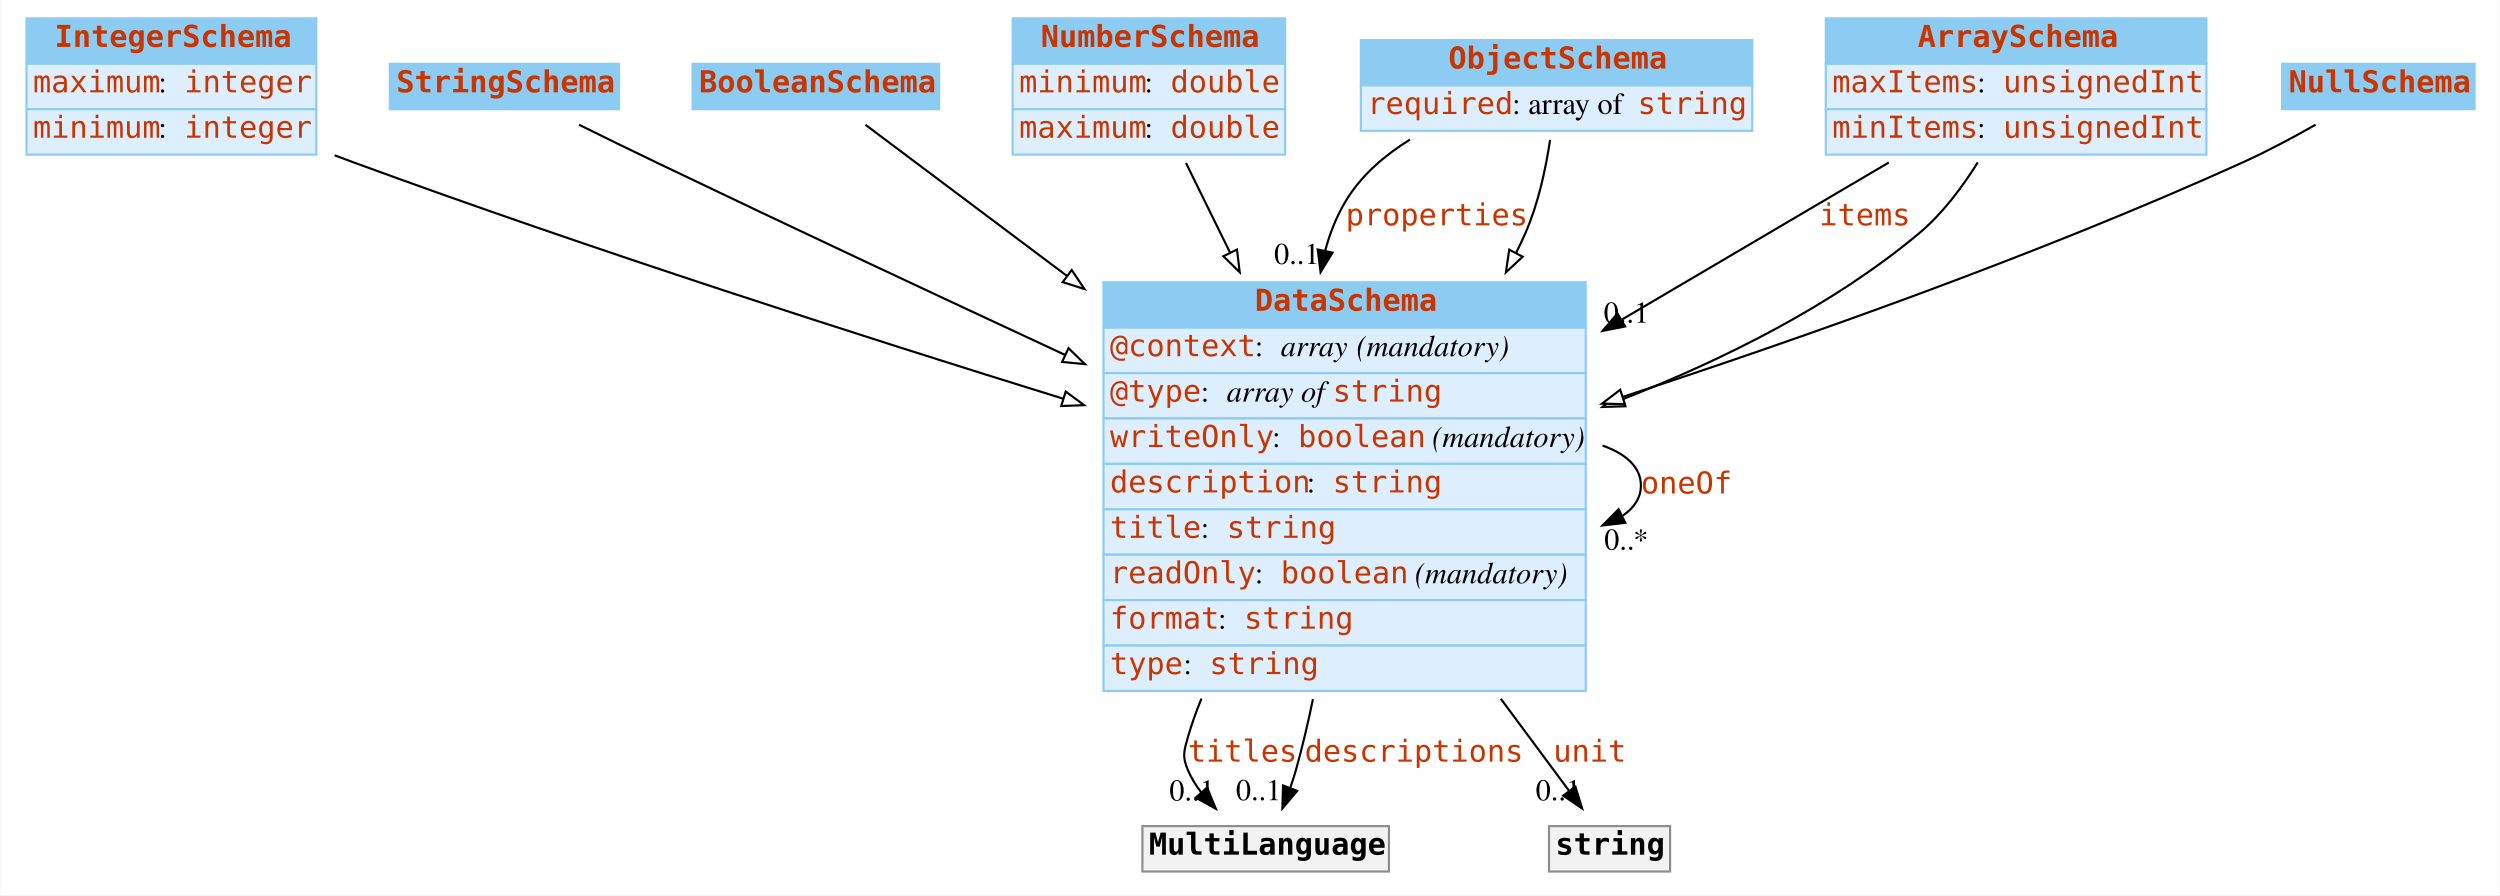
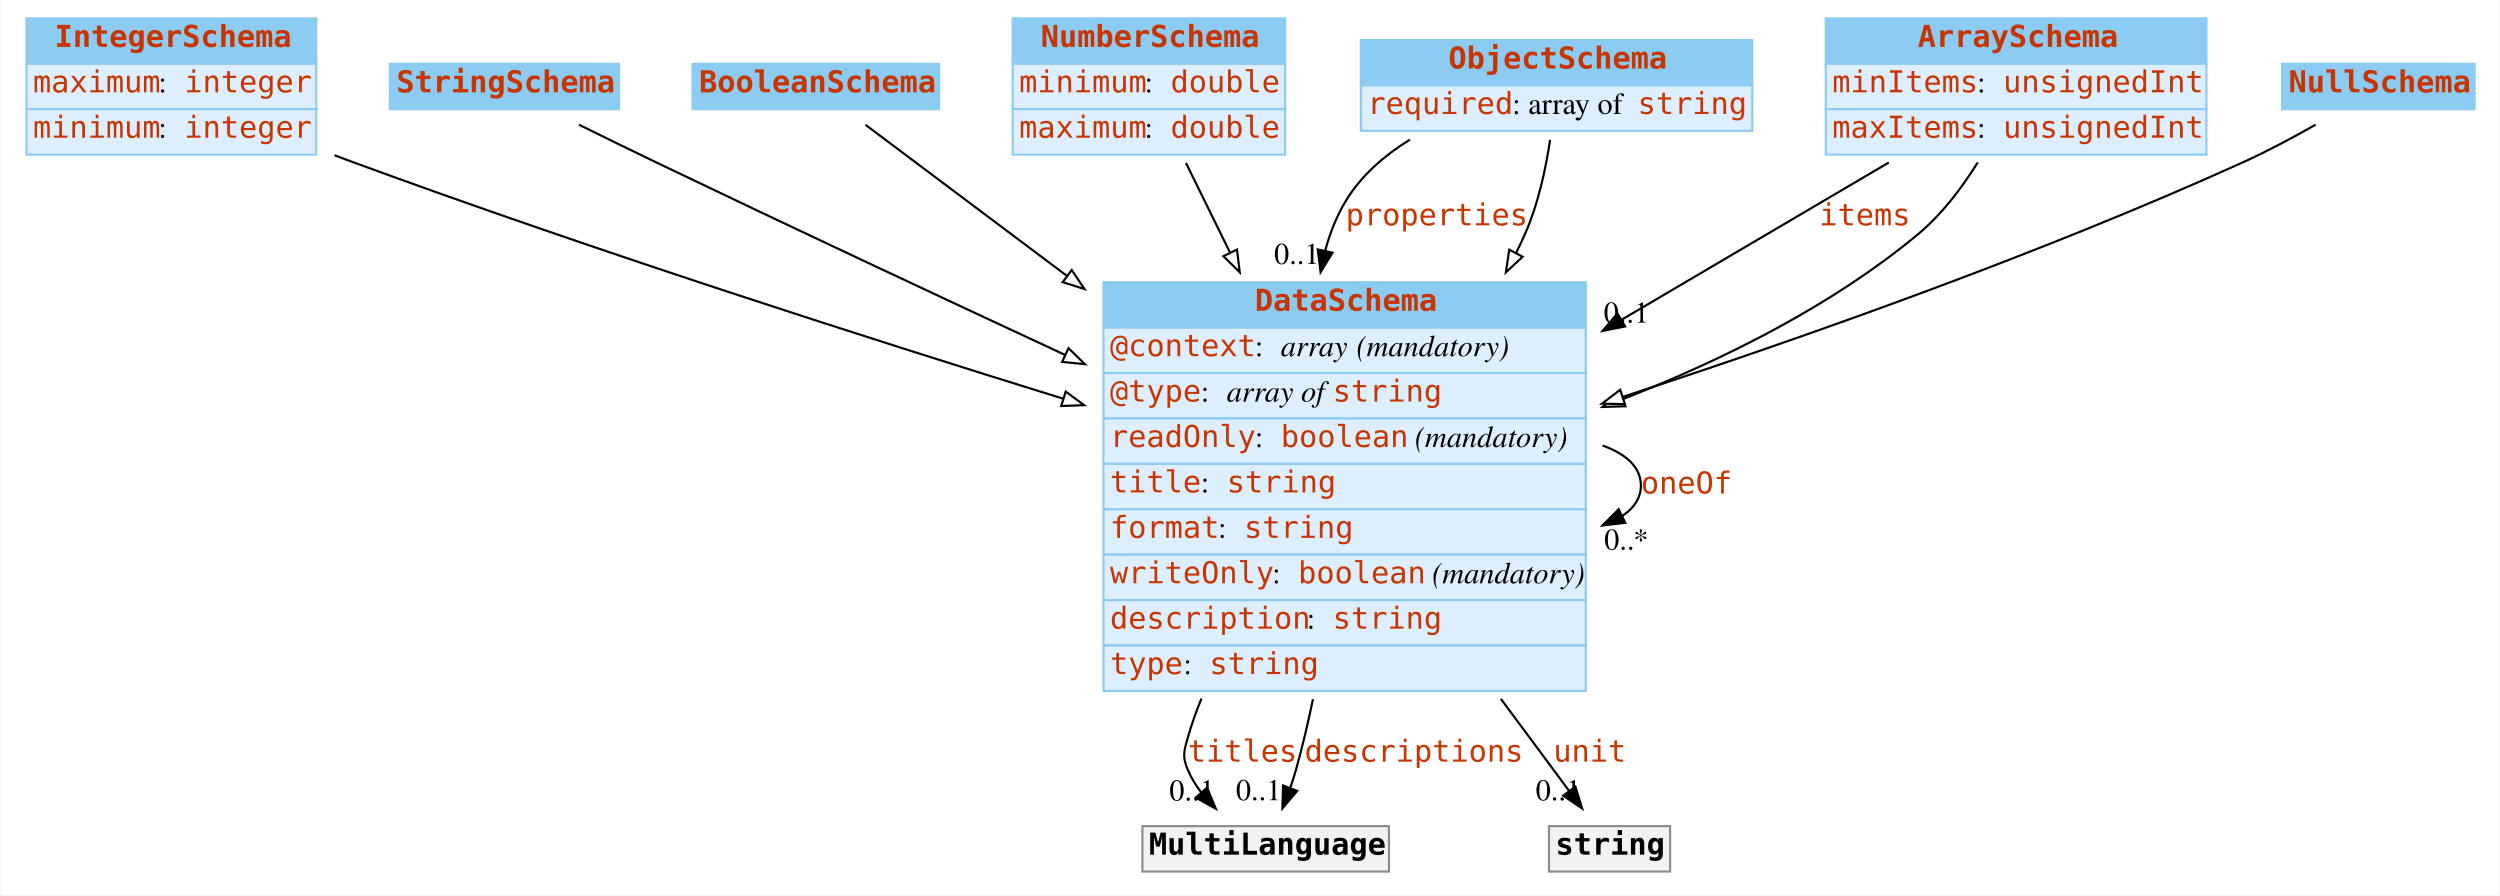
<svg xmlns="http://www.w3.org/2000/svg" width="1156pt" height="414pt" viewBox="0.00 0.00 1155.50 414.00">
  <g id="graph0" class="graph" transform="scale(1 1) rotate(0) translate(4 410)">
    <polygon fill="white" stroke="none" points="-4,4 -4,-410 1151.5,-410 1151.5,4 -4,4" />
    <g id="node1" class="node">
      <polygon fill="#8ccbf2" stroke="none" points="8,-380.5 8,-401.5 142,-401.5 142,-380.5 8,-380.5" />
      <polygon fill="none" stroke="#8ccbf2" points="8,-380.5 8,-401.5 142,-401.5 142,-380.5 8,-380.5" />
      <text text-anchor="start" x="21" y="-388.3" font-family="mono" font-weight="bold" font-size="14.00" fill="#c83500">IntegerSchema</text>
      <polygon fill="#ddeeff" stroke="none" points="8,-359.5 8,-380.5 142,-380.5 142,-359.5 8,-359.5" />
      <polygon fill="none" stroke="#8ccbf2" points="8,-359.5 8,-380.5 142,-380.5 142,-359.5 8,-359.5" />
      <text text-anchor="start" x="11" y="-367.3" font-family="mono" font-size="14.00" fill="#c83500">maximum</text>
      <text text-anchor="start" x="69" y="-367.3" font-family="Times,serif" font-size="14.00"> : </text>
      <text text-anchor="start" x="81" y="-367.3" font-family="mono" font-size="14.00" fill="#c83500">integer</text>
      <polygon fill="#ddeeff" stroke="none" points="8,-338.5 8,-359.5 142,-359.5 142,-338.5 8,-338.5" />
      <polygon fill="none" stroke="#8ccbf2" points="8,-338.5 8,-359.5 142,-359.5 142,-338.5 8,-338.5" />
      <text text-anchor="start" x="11" y="-346.3" font-family="mono" font-size="14.00" fill="#c83500">minimum</text>
      <text text-anchor="start" x="69" y="-346.3" font-family="Times,serif" font-size="14.00"> : </text>
      <text text-anchor="start" x="81" y="-346.3" font-family="mono" font-size="14.00" fill="#c83500">integer</text>
    </g>
    <g id="node8" class="node">
      <polygon fill="#8ccbf2" stroke="none" points="506,-258.5 506,-279.5 729,-279.5 729,-258.5 506,-258.5" />
      <polygon fill="none" stroke="#8ccbf2" points="506,-258.5 506,-279.5 729,-279.5 729,-258.5 506,-258.5" />
      <text text-anchor="start" x="576" y="-266.3" font-family="mono" font-weight="bold" font-size="14.00" fill="#c83500">DataSchema</text>
      <polygon fill="#ddeeff" stroke="none" points="506,-237.5 506,-258.5 729,-258.5 729,-237.5 506,-237.5" />
      <polygon fill="none" stroke="#8ccbf2" points="506,-237.5 506,-258.5 729,-258.5 729,-237.5 506,-237.5" />
      <text text-anchor="start" x="509" y="-245.3" font-family="mono" font-size="14.00" fill="#c83500">@context</text>
      <text text-anchor="start" x="576" y="-245.3" font-family="Times,serif" font-size="14.00"> : </text>
      <text text-anchor="start" x="588" y="-245.3" font-family="Times,serif" font-style="italic" font-size="14.00">array</text>
      <text text-anchor="start" x="619" y="-245.3" font-family="Times,serif" font-size="14.00"> </text>
      <text text-anchor="start" x="623" y="-245.3" font-family="Times,serif" font-style="italic" font-size="14.00">(mandatory)</text>
      <polygon fill="#ddeeff" stroke="none" points="506,-216.5 506,-237.5 729,-237.5 729,-216.5 506,-216.5" />
      <polygon fill="none" stroke="#8ccbf2" points="506,-216.5 506,-237.5 729,-237.5 729,-216.5 506,-216.5" />
      <text text-anchor="start" x="509" y="-224.3" font-family="mono" font-size="14.00" fill="#c83500">@type</text>
      <text text-anchor="start" x="551" y="-224.3" font-family="Times,serif" font-size="14.00"> : </text>
      <text text-anchor="start" x="563" y="-224.3" font-family="Times,serif" font-style="italic" font-size="14.00">array of </text>
      <text text-anchor="start" x="612" y="-224.3" font-family="mono" font-size="14.00" fill="#c83500">string</text>
      <polygon fill="#ddeeff" stroke="none" points="506,-195.5 506,-216.5 729,-216.5 729,-195.5 506,-195.5" />
      <polygon fill="none" stroke="#8ccbf2" points="506,-195.5 506,-216.5 729,-216.5 729,-195.5 506,-195.5" />
-       <text text-anchor="start" x="509" y="-203.3" font-family="mono" font-size="14.00" fill="#c83500">writeOnly</text>
-       <text text-anchor="start" x="584" y="-203.3" font-family="Times,serif" font-size="14.00"> : </text>
-       <text text-anchor="start" x="596" y="-203.3" font-family="mono" font-size="14.00" fill="#c83500">boolean</text>
-       <text text-anchor="start" x="654" y="-203.3" font-family="Times,serif" font-size="14.00"> </text>
-       <text text-anchor="start" x="658" y="-203.3" font-family="Times,serif" font-style="italic" font-size="14.00">(mandatory)</text>
+       <text text-anchor="start" x="509" y="-203.3" font-family="mono" font-size="14.00" fill="#c83500">readOnly</text>
+       <text text-anchor="start" x="576" y="-203.3" font-family="Times,serif" font-size="14.00"> : </text>
+       <text text-anchor="start" x="588" y="-203.3" font-family="mono" font-size="14.00" fill="#c83500">boolean</text>
+       <text text-anchor="start" x="646" y="-203.3" font-family="Times,serif" font-size="14.00"> </text>
+       <text text-anchor="start" x="650" y="-203.3" font-family="Times,serif" font-style="italic" font-size="14.00">(mandatory)</text>
      <polygon fill="#ddeeff" stroke="none" points="506,-174.5 506,-195.5 729,-195.5 729,-174.5 506,-174.5" />
      <polygon fill="none" stroke="#8ccbf2" points="506,-174.5 506,-195.5 729,-195.5 729,-174.5 506,-174.5" />
-       <text text-anchor="start" x="509" y="-182.3" font-family="mono" font-size="14.00" fill="#c83500">description</text>
-       <text text-anchor="start" x="600" y="-182.3" font-family="Times,serif" font-size="14.00"> : </text>
-       <text text-anchor="start" x="612" y="-182.3" font-family="mono" font-size="14.00" fill="#c83500">string</text>
+       <text text-anchor="start" x="509" y="-182.3" font-family="mono" font-size="14.00" fill="#c83500">title</text>
+       <text text-anchor="start" x="551" y="-182.3" font-family="Times,serif" font-size="14.00"> : </text>
+       <text text-anchor="start" x="563" y="-182.3" font-family="mono" font-size="14.00" fill="#c83500">string</text>
      <polygon fill="#ddeeff" stroke="none" points="506,-153.5 506,-174.5 729,-174.5 729,-153.5 506,-153.5" />
      <polygon fill="none" stroke="#8ccbf2" points="506,-153.5 506,-174.5 729,-174.5 729,-153.5 506,-153.5" />
-       <text text-anchor="start" x="509" y="-161.3" font-family="mono" font-size="14.00" fill="#c83500">title</text>
-       <text text-anchor="start" x="551" y="-161.3" font-family="Times,serif" font-size="14.00"> : </text>
-       <text text-anchor="start" x="563" y="-161.3" font-family="mono" font-size="14.00" fill="#c83500">string</text>
+       <text text-anchor="start" x="509" y="-161.3" font-family="mono" font-size="14.00" fill="#c83500">format</text>
+       <text text-anchor="start" x="559" y="-161.3" font-family="Times,serif" font-size="14.00"> : </text>
+       <text text-anchor="start" x="571" y="-161.3" font-family="mono" font-size="14.00" fill="#c83500">string</text>
      <polygon fill="#ddeeff" stroke="none" points="506,-132.5 506,-153.5 729,-153.5 729,-132.5 506,-132.5" />
      <polygon fill="none" stroke="#8ccbf2" points="506,-132.5 506,-153.5 729,-153.5 729,-132.5 506,-132.5" />
-       <text text-anchor="start" x="509" y="-140.3" font-family="mono" font-size="14.00" fill="#c83500">readOnly</text>
-       <text text-anchor="start" x="576" y="-140.3" font-family="Times,serif" font-size="14.00"> : </text>
-       <text text-anchor="start" x="588" y="-140.3" font-family="mono" font-size="14.00" fill="#c83500">boolean</text>
-       <text text-anchor="start" x="646" y="-140.3" font-family="Times,serif" font-size="14.00"> </text>
-       <text text-anchor="start" x="650" y="-140.3" font-family="Times,serif" font-style="italic" font-size="14.00">(mandatory)</text>
+       <text text-anchor="start" x="509" y="-140.3" font-family="mono" font-size="14.00" fill="#c83500">writeOnly</text>
+       <text text-anchor="start" x="584" y="-140.3" font-family="Times,serif" font-size="14.00"> : </text>
+       <text text-anchor="start" x="596" y="-140.3" font-family="mono" font-size="14.00" fill="#c83500">boolean</text>
+       <text text-anchor="start" x="654" y="-140.3" font-family="Times,serif" font-size="14.00"> </text>
+       <text text-anchor="start" x="658" y="-140.3" font-family="Times,serif" font-style="italic" font-size="14.00">(mandatory)</text>
      <polygon fill="#ddeeff" stroke="none" points="506,-111.5 506,-132.5 729,-132.5 729,-111.5 506,-111.5" />
      <polygon fill="none" stroke="#8ccbf2" points="506,-111.5 506,-132.5 729,-132.5 729,-111.5 506,-111.5" />
-       <text text-anchor="start" x="509" y="-119.3" font-family="mono" font-size="14.00" fill="#c83500">format</text>
-       <text text-anchor="start" x="559" y="-119.3" font-family="Times,serif" font-size="14.00"> : </text>
-       <text text-anchor="start" x="571" y="-119.3" font-family="mono" font-size="14.00" fill="#c83500">string</text>
+       <text text-anchor="start" x="509" y="-119.3" font-family="mono" font-size="14.00" fill="#c83500">description</text>
+       <text text-anchor="start" x="600" y="-119.3" font-family="Times,serif" font-size="14.00"> : </text>
+       <text text-anchor="start" x="612" y="-119.3" font-family="mono" font-size="14.00" fill="#c83500">string</text>
      <polygon fill="#ddeeff" stroke="none" points="506,-90.5 506,-111.5 729,-111.5 729,-90.5 506,-90.5" />
      <polygon fill="none" stroke="#8ccbf2" points="506,-90.5 506,-111.5 729,-111.5 729,-90.5 506,-90.5" />
      <text text-anchor="start" x="509" y="-98.3" font-family="mono" font-size="14.00" fill="#c83500">type</text>
      <text text-anchor="start" x="543" y="-98.3" font-family="Times,serif" font-size="14.00"> : </text>
      <text text-anchor="start" x="555" y="-98.3" font-family="mono" font-size="14.00" fill="#c83500">string</text>
    </g>
    <g id="edge7" class="edge">
      <path fill="none" stroke="black" d="M150.45,-338.195C153.33,-337.1 156.188,-336.032 159,-335 268.709,-294.751 395.182,-254.175 487.391,-225.633" />
      <polygon fill="white" stroke="black" points="488.529,-228.945 497.05,-222.648 486.462,-222.257 488.529,-228.945" />
    </g>
    <g id="node2" class="node">
      <polygon fill="#8ccbf2" stroke="none" points="176,-359.5 176,-380.5 282,-380.5 282,-359.5 176,-359.5" />
      <polygon fill="none" stroke="#8ccbf2" points="176,-359.5 176,-380.5 282,-380.5 282,-359.5 176,-359.5" />
      <text text-anchor="start" x="179" y="-367.3" font-family="mono" font-weight="bold" font-size="14.00" fill="#c83500">StringSchema</text>
    </g>
    <g id="edge13" class="edge">
      <path fill="none" stroke="black" d="M263.466,-352.334C274.764,-346.755 287.396,-340.568 299,-335 361.052,-305.224 430.256,-272.813 488.22,-245.889" />
      <polygon fill="white" stroke="black" points="489.827,-249.002 497.424,-241.617 486.88,-242.653 489.827,-249.002" />
    </g>
    <g id="node3" class="node">
      <polygon fill="#8ccbf2" stroke="none" points="316,-359.5 316,-380.5 430,-380.5 430,-359.5 316,-359.5" />
      <polygon fill="none" stroke="#8ccbf2" points="316,-359.5 316,-380.5 430,-380.5 430,-359.5 316,-359.5" />
      <text text-anchor="start" x="319" y="-367.3" font-family="mono" font-weight="bold" font-size="14.00" fill="#c83500">BooleanSchema</text>
    </g>
-     <g id="edge11" class="edge">
+     <g id="edge9" class="edge">
      <path fill="none" stroke="black" d="M395.955,-352.284C418.013,-335.74 453.203,-309.348 489.077,-282.442" />
      <polygon fill="white" stroke="black" points="491.323,-285.133 497.223,-276.333 487.123,-279.533 491.323,-285.133" />
    </g>
    <g id="node4" class="node">
      <polygon fill="#8ccbf2" stroke="none" points="464,-380.5 464,-401.5 590,-401.5 590,-380.5 464,-380.5" />
      <polygon fill="none" stroke="#8ccbf2" points="464,-380.5 464,-401.5 590,-401.5 590,-380.5 464,-380.5" />
      <text text-anchor="start" x="477" y="-388.3" font-family="mono" font-weight="bold" font-size="14.00" fill="#c83500">NumberSchema</text>
      <polygon fill="#ddeeff" stroke="none" points="464,-359.5 464,-380.5 590,-380.5 590,-359.5 464,-359.5" />
      <polygon fill="none" stroke="#8ccbf2" points="464,-359.5 464,-380.5 590,-380.5 590,-359.5 464,-359.5" />
      <text text-anchor="start" x="467" y="-367.3" font-family="mono" font-size="14.00" fill="#c83500">minimum</text>
      <text text-anchor="start" x="525" y="-367.3" font-family="Times,serif" font-size="14.00"> : </text>
      <text text-anchor="start" x="537" y="-367.3" font-family="mono" font-size="14.00" fill="#c83500">double</text>
      <polygon fill="#ddeeff" stroke="none" points="464,-338.5 464,-359.5 590,-359.5 590,-338.5 464,-338.5" />
      <polygon fill="none" stroke="#8ccbf2" points="464,-338.5 464,-359.5 590,-359.5 590,-338.5 464,-338.5" />
      <text text-anchor="start" x="467" y="-346.3" font-family="mono" font-size="14.00" fill="#c83500">maximum</text>
      <text text-anchor="start" x="525" y="-346.3" font-family="Times,serif" font-size="14.00"> : </text>
      <text text-anchor="start" x="537" y="-346.3" font-family="mono" font-size="14.00" fill="#c83500">double</text>
    </g>
-     <g id="edge10" class="edge">
+     <g id="edge12" class="edge">
      <path fill="none" stroke="black" d="M544.14,-334.648C550.095,-322.539 557.124,-308.248 564.426,-293.4" />
      <polygon fill="white" stroke="black" points="567.729,-294.616 569.001,-284.098 561.447,-291.527 567.729,-294.616" />
    </g>
    <g id="node5" class="node">
      <polygon fill="#8ccbf2" stroke="none" points="625,-370.5 625,-391.5 806,-391.5 806,-370.5 625,-370.5" />
      <polygon fill="none" stroke="#8ccbf2" points="625,-370.5 625,-391.5 806,-391.5 806,-370.5 625,-370.5" />
      <text text-anchor="start" x="665.5" y="-378.3" font-family="mono" font-weight="bold" font-size="14.00" fill="#c83500">ObjectSchema</text>
      <polygon fill="#ddeeff" stroke="none" points="625,-349.5 625,-370.5 806,-370.5 806,-349.5 625,-349.5" />
      <polygon fill="none" stroke="#8ccbf2" points="625,-349.5 625,-370.5 806,-370.5 806,-349.5 625,-349.5" />
      <text text-anchor="start" x="628" y="-357.3" font-family="mono" font-size="14.00" fill="#c83500">required</text>
      <text text-anchor="start" x="695" y="-357.3" font-family="Times,serif" font-size="14.00"> : array of </text>
      <text text-anchor="start" x="753" y="-357.3" font-family="mono" font-size="14.00" fill="#c83500">string</text>
    </g>
    <g id="edge1" class="edge">
      <path fill="none" stroke="black" d="M647.71,-345.436C635.883,-338.14 625.102,-328.817 618,-317 613.727,-309.89 610.655,-302.144 608.529,-294.09" />
      <polygon fill="black" stroke="black" points="611.913,-293.176 606.388,-284.135 605.069,-294.648 611.913,-293.176" />
      <text text-anchor="start" x="618" y="-305.8" font-family="mono" font-size="14.00" fill="#c83500">properties</text>
      <text text-anchor="middle" x="595.388" y="-287.935" font-family="Times,serif" font-size="14.00">0..1</text>
    </g>
-     <g id="edge9" class="edge">
+     <g id="edge11" class="edge">
      <path fill="none" stroke="black" d="M712.51,-345.311C710.534,-332.094 707.054,-315.68 701,-302 699.67,-298.996 698.254,-295.993 696.762,-293" />
      <polygon fill="white" stroke="black" points="699.817,-291.289 692.075,-284.057 693.617,-294.539 699.817,-291.289" />
    </g>
    <g id="node6" class="node">
      <polygon fill="#8ccbf2" stroke="none" points="840,-380.5 840,-401.5 1016,-401.5 1016,-380.5 840,-380.5" />
      <polygon fill="none" stroke="#8ccbf2" points="840,-380.5 840,-401.5 1016,-401.5 1016,-380.5 840,-380.5" />
      <text text-anchor="start" x="882.5" y="-388.3" font-family="mono" font-weight="bold" font-size="14.00" fill="#c83500">ArraySchema</text>
      <polygon fill="#ddeeff" stroke="none" points="840,-359.5 840,-380.5 1016,-380.5 1016,-359.5 840,-359.5" />
      <polygon fill="none" stroke="#8ccbf2" points="840,-359.5 840,-380.5 1016,-380.5 1016,-359.5 840,-359.5" />
-       <text text-anchor="start" x="843" y="-367.3" font-family="mono" font-size="14.00" fill="#c83500">maxItems</text>
+       <text text-anchor="start" x="843" y="-367.3" font-family="mono" font-size="14.00" fill="#c83500">minItems</text>
      <text text-anchor="start" x="910" y="-367.3" font-family="Times,serif" font-size="14.00"> : </text>
      <text text-anchor="start" x="922" y="-367.3" font-family="mono" font-size="14.00" fill="#c83500">unsignedInt</text>
      <polygon fill="#ddeeff" stroke="none" points="840,-338.5 840,-359.5 1016,-359.5 1016,-338.5 840,-338.5" />
      <polygon fill="none" stroke="#8ccbf2" points="840,-338.5 840,-359.5 1016,-359.5 1016,-338.5 840,-338.5" />
-       <text text-anchor="start" x="843" y="-346.3" font-family="mono" font-size="14.00" fill="#c83500">minItems</text>
+       <text text-anchor="start" x="843" y="-346.3" font-family="mono" font-size="14.00" fill="#c83500">maxItems</text>
      <text text-anchor="start" x="910" y="-346.3" font-family="Times,serif" font-size="14.00"> : </text>
      <text text-anchor="start" x="922" y="-346.3" font-family="mono" font-size="14.00" fill="#c83500">unsignedInt</text>
    </g>
    <g id="edge2" class="edge">
      <path fill="none" stroke="black" d="M869.138,-334.864C834.211,-314.312 788.508,-287.42 745.619,-262.183" />
      <polygon fill="black" stroke="black" points="747.193,-259.048 736.799,-256.993 743.643,-265.081 747.193,-259.048" />
      <text text-anchor="start" x="837" y="-305.8" font-family="mono" font-size="14.00" fill="#c83500">items</text>
      <text text-anchor="middle" x="747.799" y="-260.793" font-family="Times,serif" font-size="14.00">0..1</text>
    </g>
    <g id="edge8" class="edge">
      <path fill="none" stroke="black" d="M910.273,-334.915C903.037,-323.308 893.806,-311.032 883,-302 843.337,-268.848 792.7,-243.709 746.272,-225.489" />
      <polygon fill="white" stroke="black" points="747.331,-222.146 736.742,-221.821 744.817,-228.679 747.331,-222.146" />
    </g>
    <g id="node7" class="node">
      <polygon fill="#8ccbf2" stroke="none" points="1051,-359.5 1051,-380.5 1140,-380.5 1140,-359.5 1051,-359.5" />
      <polygon fill="none" stroke="#8ccbf2" points="1051,-359.5 1051,-380.5 1140,-380.5 1140,-359.5 1051,-359.5" />
      <text text-anchor="start" x="1054" y="-367.3" font-family="mono" font-weight="bold" font-size="14.00" fill="#c83500">NullSchema</text>
    </g>
-     <g id="edge12" class="edge">
+     <g id="edge10" class="edge">
      <path fill="none" stroke="black" d="M1066.49,-352.342C1056.14,-346.459 1044.22,-340.083 1033,-335 939.266,-292.54 829.5,-253.792 746.262,-226.53" />
      <polygon fill="white" stroke="black" points="747.095,-223.12 736.502,-223.347 744.924,-229.775 747.095,-223.12" />
    </g>
-     <g id="edge5" class="edge">
+     <g id="edge4" class="edge">
      <path fill="none" stroke="black" d="M736.75,-203.976C747.646,-200.135 754.5,-193.977 754.5,-185.5 754.5,-179.805 751.406,-175.156 746.071,-171.553" />
      <polygon fill="black" stroke="black" points="747.274,-168.247 736.75,-167.024 744.214,-174.543 747.274,-168.247" />
      <text text-anchor="start" x="754.5" y="-181.8" font-family="mono" font-size="14.00" fill="#c83500">oneOf</text>
      <text text-anchor="middle" x="747.75" y="-155.824" font-family="Times,serif" font-size="14.00">0..*</text>
    </g>
    <g id="node9" class="node">
      <polygon fill="#f2f2f2" stroke="none" points="524,-7 524,-28 638,-28 638,-7 524,-7" />
      <polygon fill="none" stroke="#8c8c8c" points="524,-7 524,-28 638,-28 638,-7 524,-7" />
      <text text-anchor="start" x="527" y="-14.8" font-family="mono" font-weight="bold" font-size="14.00">MultiLanguage</text>
    </g>
    <g id="edge3" class="edge">
      <path fill="none" stroke="black" d="M551.308,-86.971C548.86,-81.031 546.723,-75.02 545,-69 543.166,-62.591 542.405,-60.141 545,-54 546.558,-50.311 548.717,-46.819 551.209,-43.573" />
      <polygon fill="black" stroke="black" points="553.892,-45.823 557.943,-36.034 548.671,-41.16 553.892,-45.823" />
      <text text-anchor="start" x="545" y="-57.8" font-family="mono" font-size="14.00" fill="#c83500">titles</text>
      <text text-anchor="middle" x="546.943" y="-39.834" font-family="Times,serif" font-size="14.00">0..1</text>
    </g>
-     <g id="edge4" class="edge">
+     <g id="edge6" class="edge">
      <path fill="none" stroke="black" d="M602.863,-86.72C600.564,-75.608 597.951,-64.507 595,-54 594.22,-51.224 593.294,-48.366 592.296,-45.538" />
      <polygon fill="black" stroke="black" points="595.564,-44.286 588.725,-36.193 589.025,-46.784 595.564,-44.286" />
      <text text-anchor="start" x="599" y="-57.8" font-family="mono" font-size="14.00" fill="#c83500">descriptions</text>
      <text text-anchor="middle" x="577.725" y="-39.993" font-family="Times,serif" font-size="14.00">0..1</text>
    </g>
    <g id="node10" class="node">
      <polygon fill="#f2f2f2" stroke="none" points="712,-7 712,-28 768,-28 768,-7 712,-7" />
      <polygon fill="none" stroke="#8c8c8c" points="712,-7 712,-28 768,-28 768,-7 712,-7" />
      <text text-anchor="start" x="715" y="-14.8" font-family="mono" font-weight="bold" font-size="14.00">string</text>
    </g>
-     <g id="edge6" class="edge">
+     <g id="edge5" class="edge">
      <path fill="none" stroke="black" d="M689.746,-86.843C694.233,-80.806 698.679,-74.822 703,-69 708.956,-60.977 715.44,-52.221 721.293,-44.311" />
      <polygon fill="black" stroke="black" points="724.208,-46.255 727.34,-36.134 718.58,-42.092 724.208,-46.255" />
      <text text-anchor="start" x="714" y="-57.8" font-family="mono" font-size="14.00" fill="#c83500">unit</text>
      <text text-anchor="middle" x="716.34" y="-39.934" font-family="Times,serif" font-size="14.00">0..1</text>
    </g>
  </g>
</svg>
